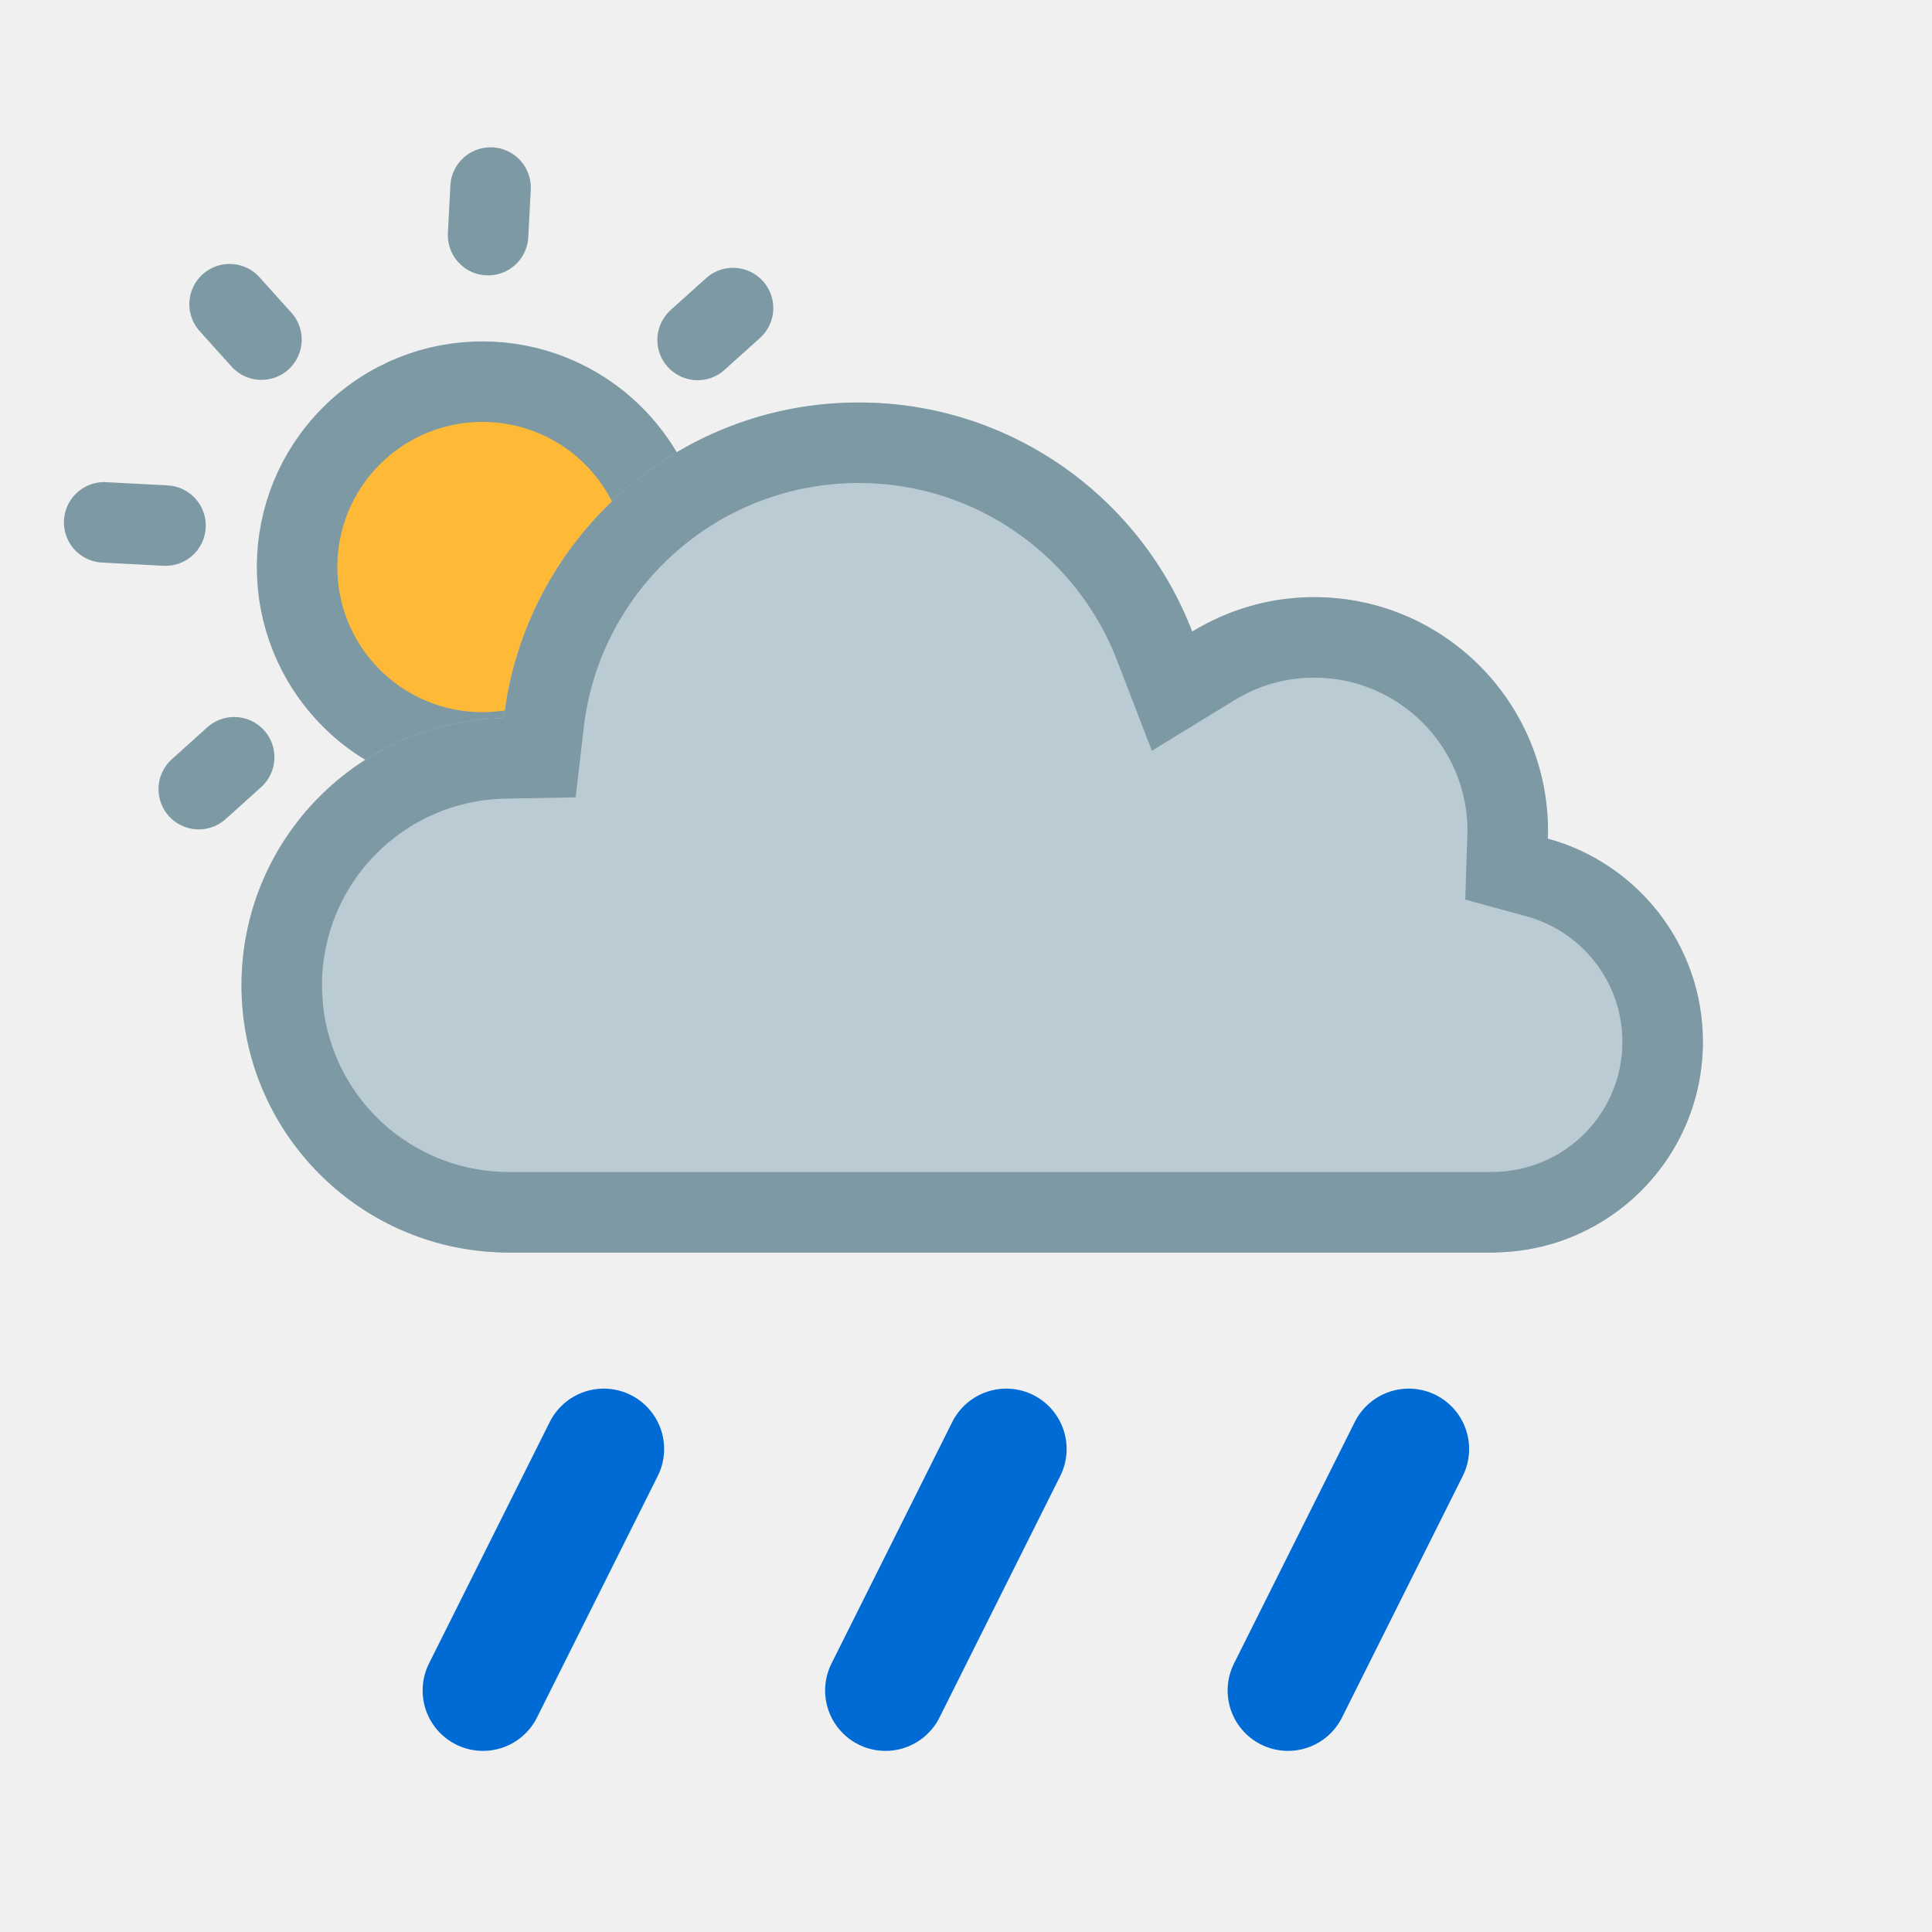
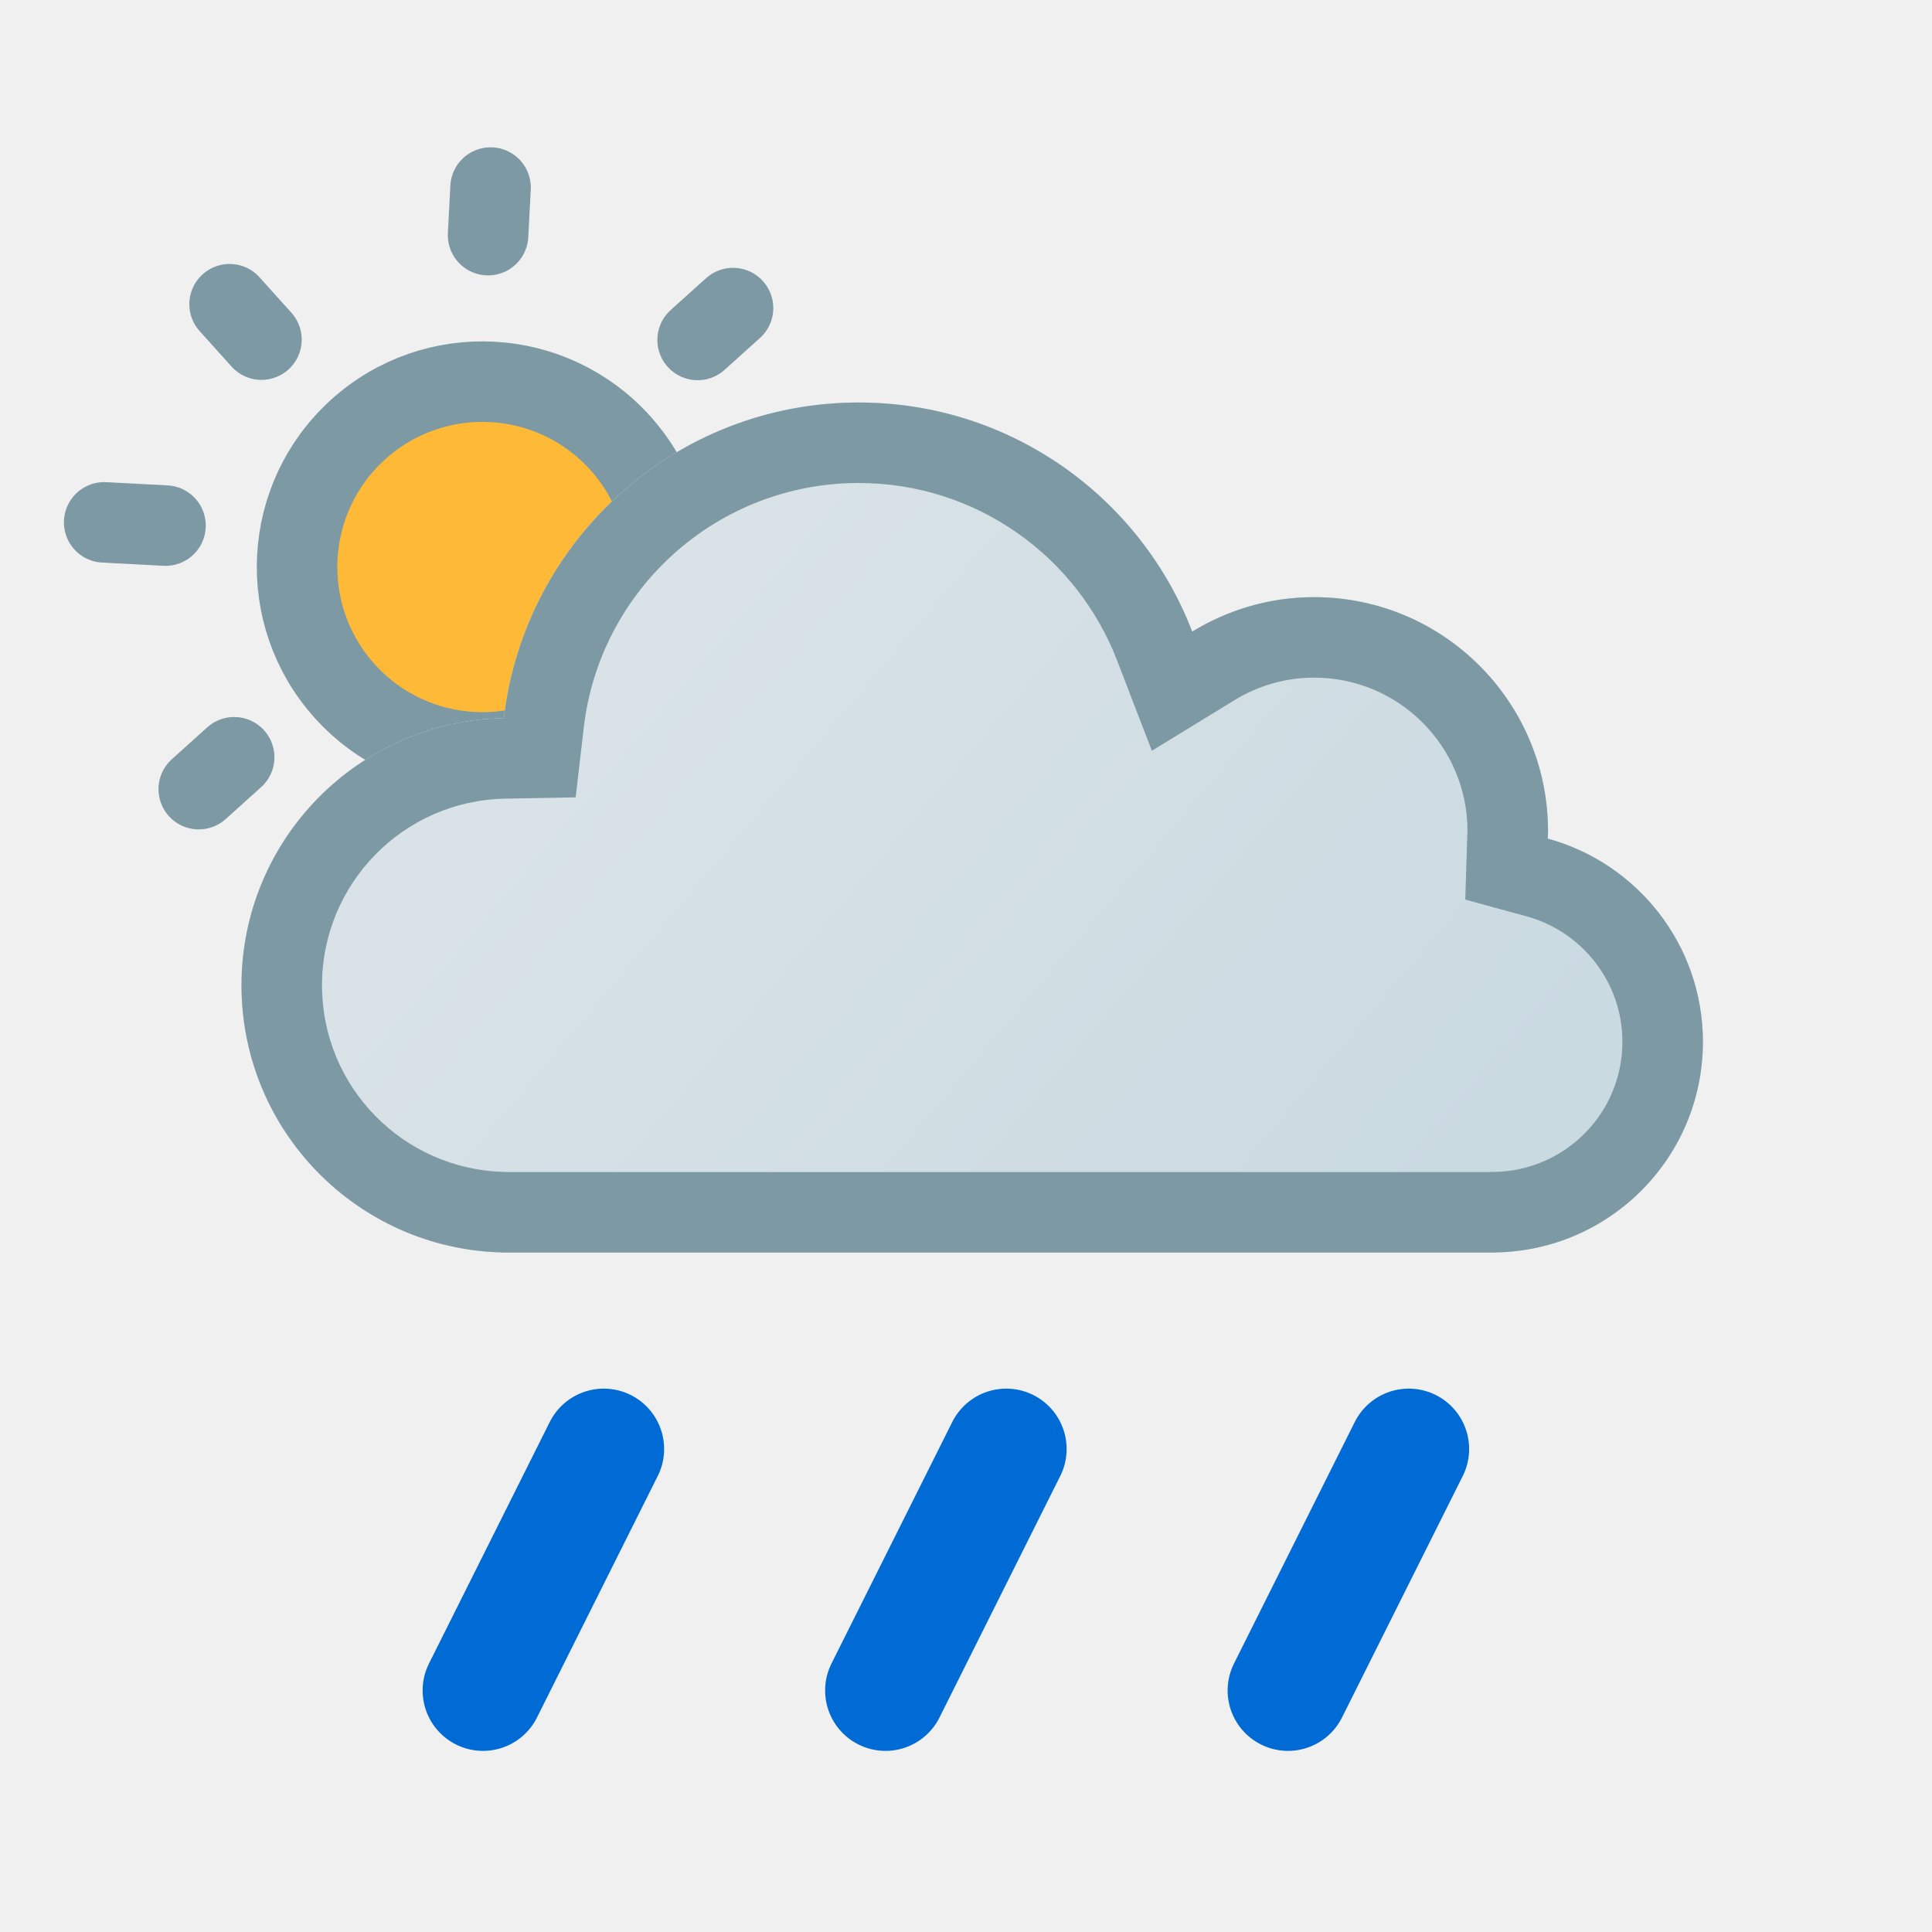
<svg xmlns="http://www.w3.org/2000/svg" width="24" height="24" viewBox="0 0 24 24" fill="none">
  <g clip-path="url(#clip0_1300_4151)">
    <circle cx="5.993" cy="7.044" r="2.303" transform="rotate(-42 5.99302 7.0437)" fill="#FEB937" stroke="#7D99A4" />
    <line x1="3.248" y1="4.219" x2="2.852" y2="3.779" stroke="#7D99A4" stroke-linecap="round" />
    <line x1="6.063" y1="2.921" x2="6.094" y2="2.33" stroke="#7D99A4" stroke-linecap="round" />
    <line x1="5.689" y1="11.747" x2="5.719" y2="11.156" stroke="#7D99A4" stroke-linecap="round" />
    <line x1="1.294" y1="6.489" x2="2.056" y2="6.529" stroke="#7D99A4" stroke-linecap="round" />
    <line x1="10.02" y1="7.044" x2="10.782" y2="7.084" stroke="#7D99A4" stroke-linecap="round" />
    <line x1="8.911" y1="10.509" x2="8.515" y2="10.069" stroke="#7D99A4" stroke-linecap="round" />
    <line x1="8.666" y1="4.223" x2="9.106" y2="3.827" stroke="#7D99A4" stroke-linecap="round" />
    <line x1="2.469" y1="9.803" x2="2.909" y2="9.407" stroke="#7D99A4" stroke-linecap="round" />
  </g>
  <mask id="path-10-inside-1_1300_4151" fill="white">
    <path d="M10.667 5C12.557 5 14.17 6.181 14.81 7.846C15.252 7.576 15.769 7.418 16.324 7.418C17.929 7.418 19.229 8.719 19.23 10.323C19.23 10.355 19.228 10.387 19.227 10.418C20.337 10.721 21.154 11.736 21.154 12.942C21.154 14.373 20.007 15.532 18.583 15.558V15.56H6.23V15.558C4.438 15.51 3 14.044 3 12.24C3 10.427 4.453 8.954 6.259 8.921C6.516 6.713 8.391 5 10.667 5Z" />
  </mask>
  <path d="M10.667 5C12.557 5 14.17 6.181 14.81 7.846C15.252 7.576 15.769 7.418 16.324 7.418C17.929 7.418 19.229 8.719 19.23 10.323C19.23 10.355 19.228 10.387 19.227 10.418C20.337 10.721 21.154 11.736 21.154 12.942C21.154 14.373 20.007 15.532 18.583 15.558V15.56H6.23V15.558C4.438 15.51 3 14.044 3 12.24C3 10.427 4.453 8.954 6.259 8.921C6.516 6.713 8.391 5 10.667 5Z" fill="#BBCBD3" />
+   <path d="M10.667 5C12.557 5 14.17 6.181 14.81 7.846C15.252 7.576 15.769 7.418 16.324 7.418C17.929 7.418 19.229 8.719 19.23 10.323C19.23 10.355 19.228 10.387 19.227 10.418C20.337 10.721 21.154 11.736 21.154 12.942C21.154 14.373 20.007 15.532 18.583 15.558V15.56H6.23V15.558C4.438 15.51 3 14.044 3 12.24C3 10.427 4.453 8.954 6.259 8.921C6.516 6.713 8.391 5 10.667 5Z" fill="url(#paint0_linear_1300_4151)" fill-opacity="0.5" />
  <path d="M10.667 5L10.667 4H10.667V5ZM14.81 7.846L13.877 8.205L14.309 9.326L15.333 8.699L14.81 7.846ZM16.324 7.418L16.324 6.418H16.324V7.418ZM19.23 10.323H20.23V10.323L19.23 10.323ZM19.227 10.418L18.227 10.386L18.202 11.175L18.963 11.383L19.227 10.418ZM21.154 12.942L22.154 12.942V12.942H21.154ZM18.583 15.558L18.565 14.558L17.583 14.575V15.558H18.583ZM18.583 15.56V16.561H19.583V15.56H18.583ZM6.23 15.56H5.23V16.561H6.23V15.56ZM6.23 15.558H7.23V14.584L6.257 14.558L6.23 15.558ZM3 12.24H2V12.24L3 12.24ZM6.259 8.921L6.277 9.921L7.151 9.905L7.252 9.036L6.259 8.921ZM10.667 5L10.667 6C12.129 6 13.38 6.913 13.877 8.205L14.81 7.846L15.744 7.487C14.96 5.449 12.985 4 10.667 4L10.667 5ZM14.81 7.846L15.333 8.699C15.624 8.52 15.962 8.418 16.324 8.418V7.418V6.418C15.577 6.418 14.88 6.631 14.288 6.993L14.81 7.846ZM16.324 7.418L16.324 8.418C17.377 8.418 18.229 9.271 18.23 10.323L19.23 10.323L20.23 10.323C20.229 8.166 18.481 6.418 16.324 6.418L16.324 7.418ZM19.23 10.323H18.23C18.23 10.32 18.23 10.321 18.229 10.332C18.229 10.339 18.229 10.344 18.228 10.354C18.228 10.362 18.227 10.374 18.227 10.386L19.227 10.418L20.226 10.45C20.227 10.437 20.227 10.437 20.228 10.409C20.228 10.389 20.23 10.358 20.23 10.323H19.23ZM19.227 10.418L18.963 11.383C19.651 11.571 20.154 12.199 20.154 12.942H21.154H22.154C22.154 11.272 21.023 9.872 19.49 9.453L19.227 10.418ZM21.154 12.942L20.154 12.942C20.154 13.825 19.447 14.542 18.565 14.558L18.583 15.558L18.601 16.558C20.568 16.522 22.154 14.921 22.154 12.942L21.154 12.942ZM18.583 15.558H17.583V15.56H18.583H19.583V15.558H18.583ZM18.583 15.56V14.56H6.23V15.56V16.561H18.583V15.56ZM6.23 15.56H7.23V15.558H6.23H5.23V15.56H6.23ZM6.23 15.558L6.257 14.558C5.004 14.524 4 13.5 4 12.24L3 12.24L2 12.24C2 14.588 3.872 16.495 6.204 16.557L6.23 15.558ZM3 12.24H4C4 10.973 5.015 9.944 6.277 9.921L6.259 8.921L6.241 7.921C3.891 7.964 2 9.88 2 12.24H3ZM6.259 8.921L7.252 9.036C7.451 7.327 8.904 6 10.667 6V5V4C7.877 4 5.58 6.1 5.265 8.805L6.259 8.921Z" fill="#7D99A4" mask="url(#path-10-inside-1_1300_4151)" />
  <g clip-path="url(#clip1_1300_4151)">
    <path d="M7.5 18L6 21" stroke="#006AD5" stroke-width="1.5" stroke-linecap="round" />
  </g>
  <g clip-path="url(#clip2_1300_4151)">
    <path d="M12.5 18L11 21" stroke="#006AD5" stroke-width="1.5" stroke-linecap="round" />
  </g>
  <g clip-path="url(#clip3_1300_4151)">
    <path d="M17.5 18L16 21" stroke="#006AD5" stroke-width="1.5" stroke-linecap="round" />
  </g>
  <defs>
+     <linearGradient id="paint0_linear_1300_4151" x1="6" y1="5" x2="19" y2="16" gradientUnits="userSpaceOnUse">
+       <stop stop-color="white" />
+       <stop offset="1" stop-color="#D6E8EF" />
+     </linearGradient>
    <clipPath id="clip0_1300_4151">
      <rect width="24" height="24" fill="white" />
    </clipPath>
    <clipPath id="clip1_1300_4151">
      <rect width="4" height="5" fill="white" transform="matrix(1 0 0 -1 5 22)" />
    </clipPath>
    <clipPath id="clip2_1300_4151">
      <rect width="4" height="5" fill="white" transform="matrix(1 0 0 -1 10 22)" />
    </clipPath>
    <clipPath id="clip3_1300_4151">
      <rect width="4" height="5" fill="white" transform="matrix(1 0 0 -1 15 22)" />
    </clipPath>
  </defs>
</svg>
